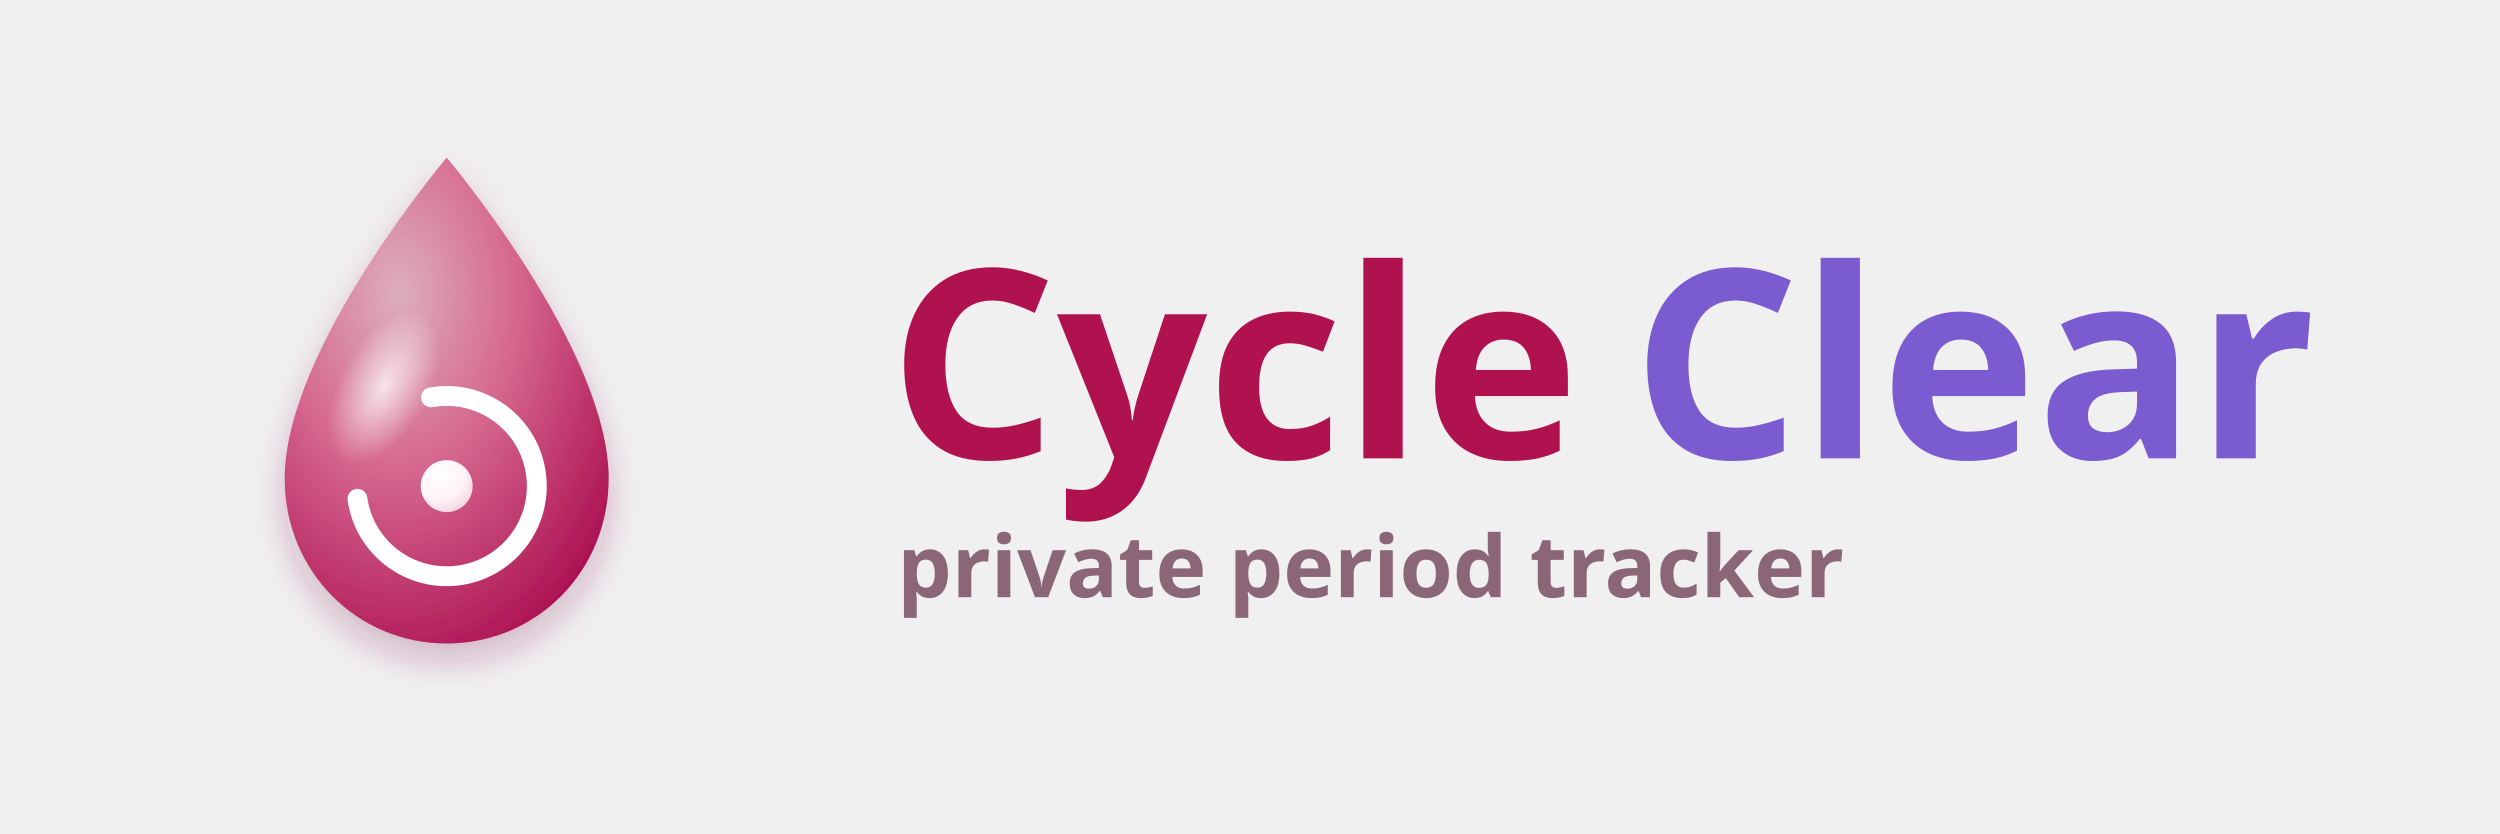
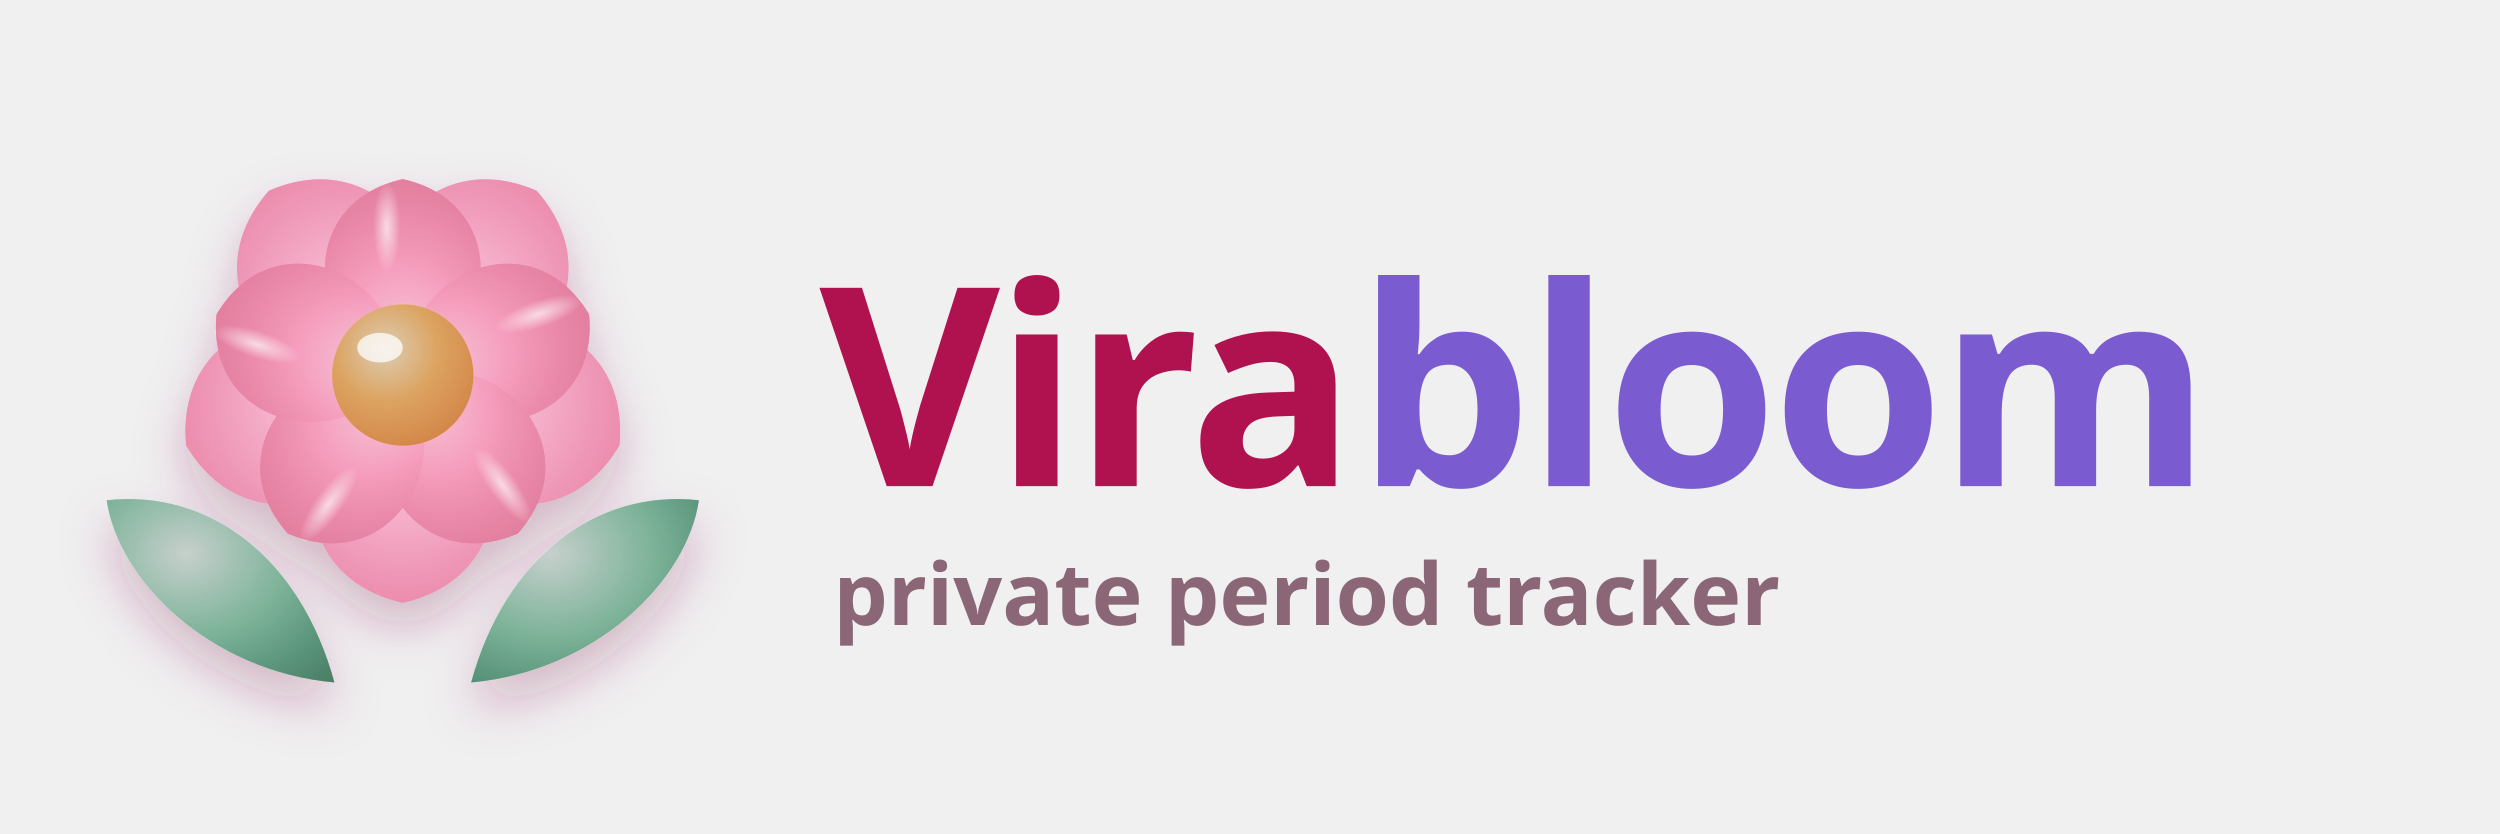
<svg xmlns="http://www.w3.org/2000/svg" viewBox="0 0 1800 600" width="1800" height="600">
  <defs>
    <radialGradient id="clayPink" cx="35%" cy="28%" r="80%">
      <stop offset="0" stop-color="#ffd3e2" />
      <stop offset=".45" stop-color="#f77fa8" />
      <stop offset="1" stop-color="#c2185b" />
    </radialGradient>
    <radialGradient id="clayLilac" cx="35%" cy="28%" r="80%">
      <stop offset="0" stop-color="#f1e6ff" />
      <stop offset=".5" stop-color="#b9a0f0" />
      <stop offset="1" stop-color="#7a5bd0" />
    </radialGradient>
    <radialGradient id="clayMint" cx="35%" cy="28%" r="80%">
      <stop offset="0" stop-color="#e2fbf6" />
      <stop offset=".5" stop-color="#7fd8c8" />
      <stop offset="1" stop-color="#22998a" />
    </radialGradient>
    <radialGradient id="clayCream" cx="35%" cy="25%" r="85%">
      <stop offset="0" stop-color="#ffffff" />
      <stop offset=".6" stop-color="#fff3f7" />
      <stop offset="1" stop-color="#f2cfdc" />
    </radialGradient>
    <radialGradient id="clayPeach" cx="35%" cy="28%" r="80%">
      <stop offset="0" stop-color="#fff0e2" />
      <stop offset=".5" stop-color="#ffbe94" />
      <stop offset="1" stop-color="#e5845a" />
    </radialGradient>
    <linearGradient id="bg" x1="0" y1="0" x2="1" y2="1">
      <stop offset="0" stop-color="#ffe6f0" />
      <stop offset=".55" stop-color="#f6d9ff" />
      <stop offset="1" stop-color="#e0d4ff" />
    </linearGradient>
    <radialGradient id="gloss" cx="50%" cy="50%" r="50%">
      <stop offset="0" stop-color="#fff" stop-opacity=".9" />
      <stop offset="1" stop-color="#fff" stop-opacity="0" />
    </radialGradient>
    <filter id="soft" x="-30%" y="-30%" width="160%" height="170%">
      <feGaussianBlur in="SourceAlpha" stdDeviation="18" />
      <feOffset dy="26" />
      <feComponentTransfer>
        <feFuncA type="linear" slope=".28" />
      </feComponentTransfer>
      <feFlood flood-color="#7a2350" />
      <feComposite operator="in" in2="SourceAlpha" />
      <feMerge>
        <feMergeNode />
        <feMergeNode in="SourceGraphic" />
      </feMerge>
    </filter>
    <filter id="shadow" x="-40%" y="-40%" width="180%" height="190%">
      <feDropShadow dx="0" dy="22" stdDeviation="22" flood-color="#8a2a5a" flood-opacity=".28" />
    </filter>
    <filter id="inner">
      <feGaussianBlur in="SourceAlpha" stdDeviation="10" />
      <feOffset dx="-8" dy="-10" />
      <feComposite operator="arithmetic" k2="-1" k3="1" in2="SourceAlpha" />
      <feFlood flood-color="#7a1040" flood-opacity=".35" />
      <feComposite operator="in" in2="SourceGraphic" />
      <feComposite operator="over" in2="SourceGraphic" />
    </filter>
    <filter id="innerLight">
      <feGaussianBlur in="SourceAlpha" stdDeviation="14" />
      <feOffset dx="-6" dy="-12" />
      <feComposite operator="arithmetic" k2="-1" k3="1" in2="SourceAlpha" />
      <feFlood flood-color="#e8a9c2" flood-opacity=".45" />
      <feComposite operator="in" in2="SourceGraphic" />
      <feComposite operator="over" in2="SourceGraphic" />
    </filter>
+     <radialGradient id="petal" cx="50%" cy="85%" r="95%">
+       <stop offset="0" stop-color="#ffe3ee" />
+       <stop offset=".45" stop-color="#ff8fb6" />
+       <stop offset="1" stop-color="#d6336c" />
+     </radialGradient>
+     <radialGradient id="petalB" cx="50%" cy="85%" r="95%">
+       <stop offset="0" stop-color="#fff0f6" />
+       <stop offset=".5" stop-color="#ffb3cf" />
+       <stop offset="1" stop-color="#ec5a8e" />
+     </radialGradient>
+     <radialGradient id="core" cx="38%" cy="32%" r="75%">
+       <stop offset="0" stop-color="#fff7d6" />
+       <stop offset=".5" stop-color="#ffc56b" />
+       <stop offset="1" stop-color="#f2a14a" />
+     </radialGradient>
+     <radialGradient id="leaf" cx="35%" cy="30%" r="90%">
+       <stop offset="0" stop-color="#e4fbf3" />
+       <stop offset=".5" stop-color="#7fd8b4" />
+       <stop offset="1" stop-color="#1f9e78" />
+     </radialGradient>
+     <linearGradient id="bgBloom" x1="0" y1="0" x2="1" y2="1">
+       <stop offset="0" stop-color="#fff0e6" />
+       <stop offset=".5" stop-color="#ffe0ec" />
+       <stop offset="1" stop-color="#ead9ff" />
+     </linearGradient>
  </defs>
-   <g transform="translate(40,20) scale(.55)">
+   <g transform="translate(290,270) scale(0.82)">
    <g filter="url(#shadow)">
-       <path d="M512 170 C512 170 300 420 300 590 C300 712 395 806 512 806 C629 806 724 712 724 590 C724 420 512 170 512 170 Z" fill="url(#clayPink)" filter="url(#inner)" />
+       <path d="M-40 150 C-150 140 -230 60 -240 -10 C-150 -20 -70 40 -40 150Z" fill="url(#leaf)" filter="url(#inner)" transform="translate(-20,120)" />
+       <path d="M40 150 C150 140 230 60 240 -10 C150 -20 70 40 40 150Z" fill="url(#leaf)" filter="url(#inner)" transform="translate(20,120)" />
+       <path d="M0 0 C-100 -35 -112 -175 0 -200 C112 -175 100 -35 0 0 Z" fill="url(#petalB)" transform="rotate(36)" filter="url(#innerLight)" />
+       <path d="M0 0 C-100 -35 -112 -175 0 -200 C112 -175 100 -35 0 0 Z" fill="url(#petalB)" transform="rotate(108)" filter="url(#innerLight)" />
+       <path d="M0 0 C-100 -35 -112 -175 0 -200 C112 -175 100 -35 0 0 Z" fill="url(#petalB)" transform="rotate(180)" filter="url(#innerLight)" />
+       <path d="M0 0 C-100 -35 -112 -175 0 -200 C112 -175 100 -35 0 0 Z" fill="url(#petalB)" transform="rotate(252)" filter="url(#innerLight)" />
+       <path d="M0 0 C-100 -35 -112 -175 0 -200 C112 -175 100 -35 0 0 Z" fill="url(#petalB)" transform="rotate(324)" filter="url(#innerLight)" />
+       <path d="M0 0 C-100 -35 -112 -175 0 -200 C112 -175 100 -35 0 0 Z" fill="url(#petal)" transform="rotate(0) scale(.86)" filter="url(#innerLight)" />
+       <path d="M0 0 C-100 -35 -112 -175 0 -200 C112 -175 100 -35 0 0 Z" fill="url(#petal)" transform="rotate(72) scale(.86)" filter="url(#innerLight)" />
+       <path d="M0 0 C-100 -35 -112 -175 0 -200 C112 -175 100 -35 0 0 Z" fill="url(#petal)" transform="rotate(144) scale(.86)" filter="url(#innerLight)" />
+       <path d="M0 0 C-100 -35 -112 -175 0 -200 C112 -175 100 -35 0 0 Z" fill="url(#petal)" transform="rotate(216) scale(.86)" filter="url(#innerLight)" />
+       <path d="M0 0 C-100 -35 -112 -175 0 -200 C112 -175 100 -35 0 0 Z" fill="url(#petal)" transform="rotate(288) scale(.86)" filter="url(#innerLight)" />
+       <ellipse cx="-14" cy="-130" rx="12" ry="40" fill="url(#gloss)" opacity=".75" transform="rotate(0)" />
+       <ellipse cx="-14" cy="-130" rx="12" ry="40" fill="url(#gloss)" opacity=".75" transform="rotate(72)" />
+       <ellipse cx="-14" cy="-130" rx="12" ry="40" fill="url(#gloss)" opacity=".75" transform="rotate(144)" />
+       <ellipse cx="-14" cy="-130" rx="12" ry="40" fill="url(#gloss)" opacity=".75" transform="rotate(216)" />
+       <ellipse cx="-14" cy="-130" rx="12" ry="40" fill="url(#gloss)" opacity=".75" transform="rotate(288)" />
+       <circle r="62" fill="url(#core)" filter="url(#inner)" />
+       <ellipse cx="-20" cy="-24" rx="20" ry="13" fill="#fff" opacity=".75" />
    </g>
-     <ellipse cx="430" cy="470" rx="58" ry="110" transform="rotate(28 430 470)" fill="url(#gloss)" opacity=".85" />
-     <circle cx="512" cy="600" r="118" fill="none" stroke="#fff" stroke-width="26" stroke-linecap="round" stroke-dasharray="560 200" transform="rotate(-100 512 600)" />
-     <circle cx="512" cy="600" r="34" fill="url(#clayCream)" />
  </g>
-   <text x="640" y="330" font-family="Nunito, 'Varela Round', 'Noto Sans', sans-serif" font-weight="800" font-size="190" fill="#b0124f">Cycle</text>
-   <text x="1175" y="330" font-family="Nunito, 'Varela Round', 'Noto Sans', sans-serif" font-weight="800" font-size="190" fill="#7a5bd0">Clear</text>
-   <text x="646" y="430" font-family="Nunito, 'Noto Sans', sans-serif" font-weight="600" font-size="62" fill="#8a6676">private period tracker</text>
+   <text x="590" y="350" font-family="Nunito, 'Varela Round', 'Noto Sans', sans-serif" font-weight="900" font-size="200" fill="#b0124f" letter-spacing="-4">Vira<tspan fill="#7a5bd0">bloom</tspan>
+   </text>
+   <text x="600" y="450" font-family="Nunito, 'Noto Sans', sans-serif" font-weight="700" font-size="62" fill="#8a6676">private period tracker</text>
</svg>
